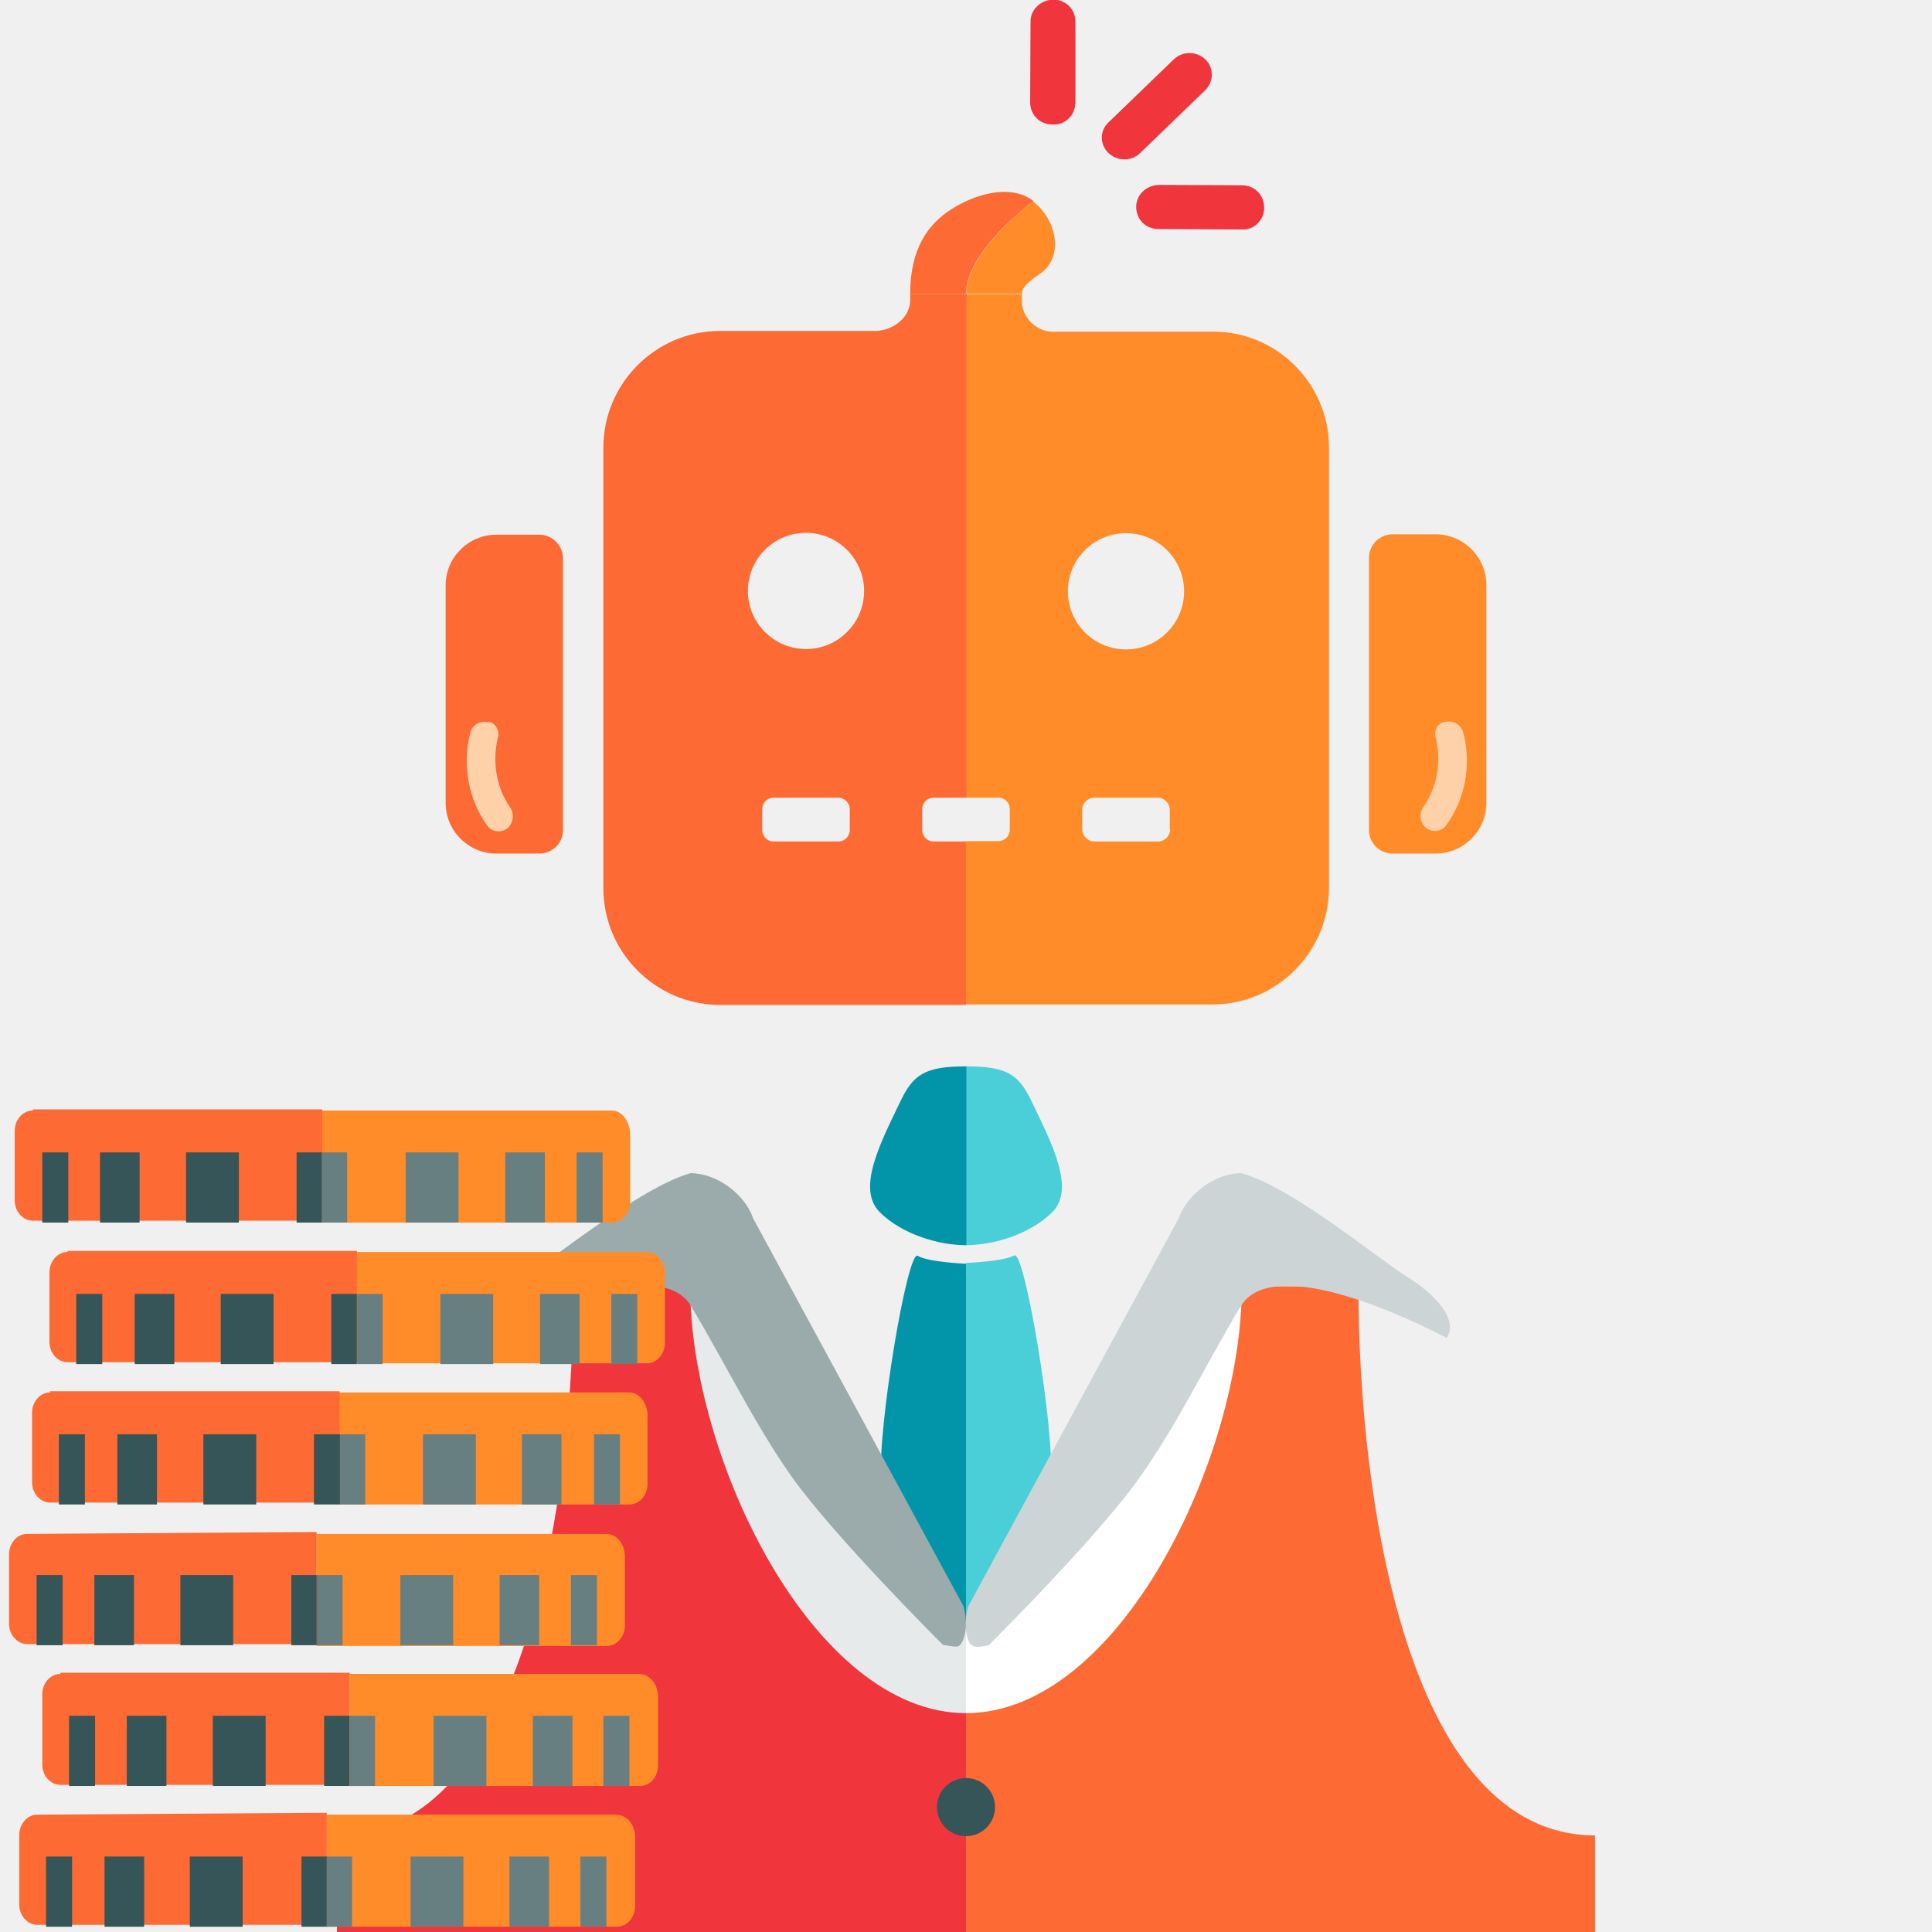
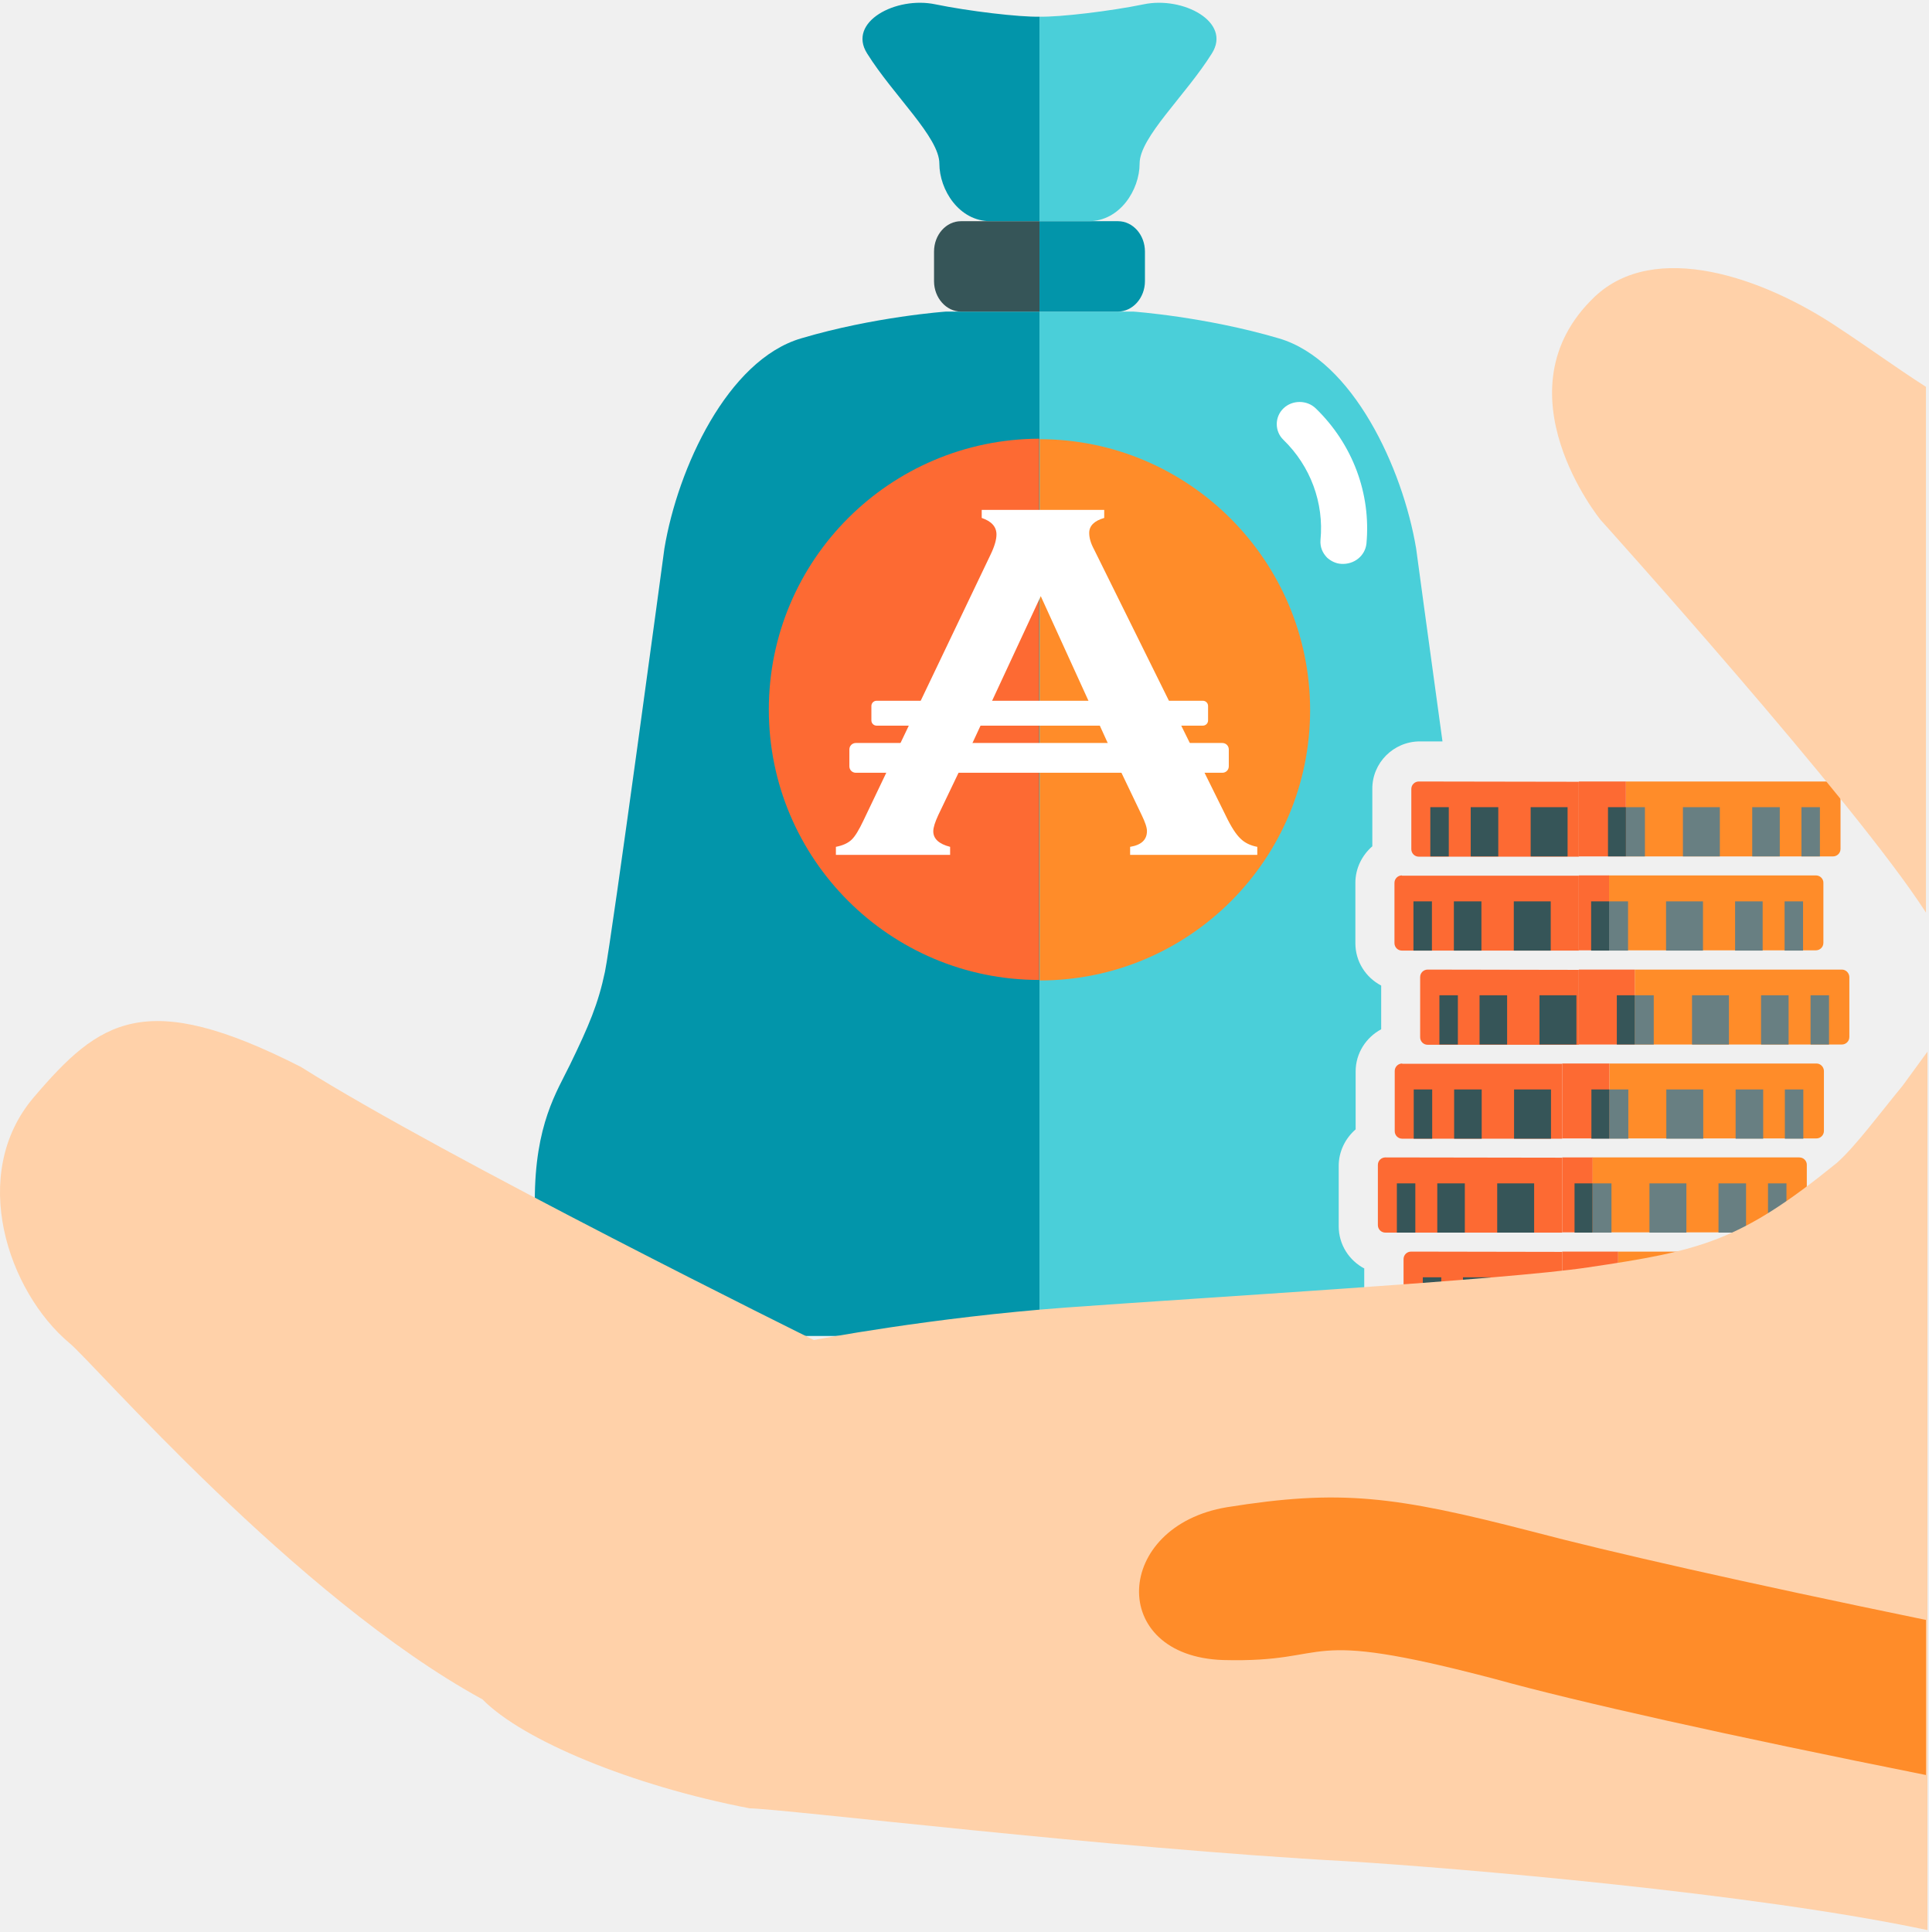
- <svg xmlns="http://www.w3.org/2000/svg" version="1.1" id="Layer_1" x="0px" y="0px" viewBox="0 0 512 512" style="enable-background:new 0 0 512 512;" xml:space="preserve">
-   <style type="text/css">
- 	.st0{display:none;fill:#020202;}
- 	.st1{fill:#FD6A33;}
- 	.st2{fill:#FF8C29;}
- 	.st3{fill:#FFD1A9;}
- 	.st4{fill:#F0353D;}
- 	.st5{fill:#FFFFFF;}
- 	.st6{fill:#4ACFD9;}
- 	.st7{fill:#E6EAEA;}
- 	.st8{fill:#CDD4D5;}
- 	.st9{fill:#0295AA;}
- 	.st10{fill:#9BAAAB;}
- 	.st11{fill:#365558;}
- 	.st12{fill:#687F82;}
- </style>
-   <rect x="192" y="22" class="st0" width="512" height="512" />
-   <path class="st1" d="M143,141.7h-5.7h-5.8c-7.4,0-13.4,6.1-13.4,13.4v57.7c0,7.4,6.1,13.4,13.4,13.4h5.8h5.7c3.3,0,6.2-2.7,6.2-6.2  v-72.2C149.1,144.6,146.4,141.7,143,141.7z" />
-   <path class="st2" d="M374.7,226.2H369c-3.3,0-6.2-2.7-6.2-6.2v-72.2c0-3.3,2.7-6.2,6.2-6.2h5.7h5.8c7.4,0,13.4,6.1,13.4,13.4v57.8  c0,7.4-6.1,13.4-13.4,13.4H374.7L374.7,226.2z" />
-   <path class="st2" d="M321.3,87.9h-42.4c-4.2,0-8.1-3.8-8.1-8.1v-1.9H256v133.5h3h5.6c1.7,0,3,1.4,3,2.9v5.6c0,1.7-1.4,3-3,3H259v0.1  h-3v43.2h65.3c17,0,30.9-13.9,30.9-30.9V118.6C352.2,101.6,338.2,87.7,321.3,87.9z M310.1,219.8c0,1.8-1.5,3.2-3.2,3.2H290  c-1.7,0-3.2-1.5-3.2-3.2v-5.2c0-1.8,1.5-3.2,3.2-3.2h16.8c1.8,0,3.2,1.5,3.2,3.2v5.2H310.1z M298.4,172.1c-8.5,0-15.4-6.9-15.4-15.4  s6.9-15.4,15.4-15.4s15.4,6.9,15.4,15.4C313.8,165.2,306.9,172.1,298.4,172.1z" />
-   <rect x="256" y="222.9" class="st2" width="3" height="0.1" />
-   <path class="st2" d="M275.4,72.7c6.7-4.4,4.8-14.3-1.6-19.3c0,0-17.7,13.1-17.7,24.4c5.2,0,14.8,0,14.8,0S270,76.3,275.4,72.7z" />
-   <path class="st1" d="M256,77.9h-14.8v1.7c0,4.7-4.8,8.1-9.3,8.1h-41.1c-17,0-30.9,13.9-30.9,30.9v116.8c0,17,13.9,30.9,30.9,30.9  H256V223h-8.6c-1.7,0-3-1.4-3-3v-5.6c0-1.7,1.4-3,3-3h4.6h4.1V77.9H256z M225.2,220c0,1.7-1.4,3-3,3H205c-1.7,0-3-1.4-3-3v-5.6  c0-1.7,1.4-3,3-3h17.2c1.6,0,3,1.4,3,3V220z M213.6,172c-8.5,0-15.4-6.9-15.4-15.4s6.9-15.4,15.4-15.4s15.4,7,15.4,15.4  C229,165.1,222.1,172,213.6,172z" />
-   <path class="st1" d="M251.9,55.6c-5.7,3.7-10.7,10-10.7,22.3c6.9,0,9.6,0,14.8,0c0-11.5,17.9-24.6,17.9-24.6  C267.5,48.3,257.5,51.9,251.9,55.6z" />
-   <path class="st3" d="M131.4,192.5c0.6,0.9,0.9,2.1,0.5,3.2c-1.5,6.4-0.3,13.1,3.3,18.3c1.2,1.7,0.8,4.2-0.7,5.5  c-1.7,1.3-4.1,1-5.3-0.6c-5.1-7-6.7-16-4.6-24.6c0.5-2.1,2.5-3.4,4.6-2.9C130.3,191.3,130.8,191.8,131.4,192.5z" />
-   <path class="st3" d="M383.2,191.3c2-0.5,4.1,0.9,4.6,2.9c2.2,8.6,0.5,17.6-4.6,24.6c-1.2,1.6-3.5,1.9-5.3,0.6  c-1.5-1.3-2-3.7-0.7-5.5c3.6-5.3,4.9-11.9,3.3-18.3c-0.4-1.1-0.1-2.3,0.5-3.2C381.6,191.8,382.2,191.3,383.2,191.3z" />
-   <path class="st4" d="M319.4,23.9l-17.3,16.7c-2.3,2.2-6,2.2-8.4-0.1c-2.3-2.3-2.3-5.9,0.1-8.1l17.3-16.7c2.3-2.2,6-2.2,8.4,0.1  C321.7,18,321.7,21.6,319.4,23.9z" />
-   <path class="st4" d="M333.3,59.2c-1.1,1.1-2.5,1.7-4.3,1.6l-22-0.1c-3.3,0-5.9-2.5-5.9-5.9c0-3.1,2.6-5.7,6-5.8l22,0.1  c3.3,0,5.9,2.5,5.9,5.9C335.1,56.7,334.3,58.2,333.3,59.2z" />
-   <path class="st4" d="M283.2,31.4c-1.1,1.1-2.5,1.7-4.3,1.6c-3.3,0-5.9-2.5-5.9-5.9l0.1-21.4c0-3.1,2.6-5.7,6-5.8  c3.3,0,5.9,2.5,5.9,5.9l0,21.4C284.9,28.9,284.4,30.3,283.2,31.4z" />
-   <polygon class="st5" points="256,432.5 256,425.6 274.5,401.1 307.7,331.5 324.1,334.4 354.6,356.3 337.5,408 282.3,464.4   256,464.4 " />
-   <path class="st6" d="M256,282.6c10.9,0,14,2.1,17.5,9.5c5.5,11.4,11.4,23,5.4,29.1c-6.1,6.1-16,8.8-23,8.8v-47.4H256L256,282.6z" />
-   <path class="st6" d="M256,334.7c0,0,10-0.4,12.8-2c2.7-1.6,10.7,45.7,9.7,59.6s-5.3,11.6-5.3,11.6L256,429.8V334.7z" />
-   <polygon class="st7" points="256,432.2 256,425.6 237.5,401.1 204.3,331.5 187.9,334.4 157.4,356.3 174.5,408 229.7,464.4   256,464.1 " />
-   <path class="st1" d="M256,454c40.4,0,73.1-67.5,73.1-113.1H360c0,56.3,12.9,145.5,62.7,145.5V512H256V454z" />
-   <path class="st4" d="M256,454c-40.4,0-73.1-67.5-73.1-113.1H152c0,56.3-12.9,145.5-62.7,145.5V512H256V454z" />
-   <path class="st8" d="M329,310.9c13.6,3.8,35.9,22.5,44.4,27.8c3.8,2.3,13.8,9.9,10,15.9c0,0-45.1-24.5-54.7-8.3s-16.7,31.1-26.5,45  C290.7,407.6,262,436,262,436c-3.2,0.7-3.7,0.5-4.7-0.2c-1.4-1.2-1.9-6.2-0.7-10.1L312.3,323C314.6,316.4,322,310.9,329,310.9" />
-   <path class="st9" d="M256,282.6c-10.9,0-14,2.1-17.5,9.5c-5.5,11.4-11.4,23-5.4,29.1c6.1,6.1,16,8.8,23,8.8v-47.4H256L256,282.6z" />
-   <path class="st9" d="M256,334.9c0,0-10-0.4-12.8-2.1c-2.7-1.7-10.7,45.7-9.7,59.6s5.3,11.6,5.3,11.6l17.2,25.8V334.9z" />
-   <path class="st10" d="M183,310.9c6.9,0,14.4,5.5,16.6,12l55.7,102.7c1.2,4,0.7,8.4-0.7,10.1c-0.7,0.8-0.6,0.9-4.7,0.2  c0,0-28.7-28.5-40.2-44.7c-9.8-14-16.9-28.8-26.5-45s-54.7,8.3-54.7,8.3c-3.6-6,6.2-13.5,10-15.9C147.1,333.4,169.4,314.8,183,310.9  " />
-   <circle class="st11" cx="256" cy="478.9" r="7.7" />
-   <g>
-     <g>
-       <path class="st2" d="M162.2,294.3H85.3V324h76.9c2.7,0,4.8-2.5,4.8-5.4v-18.4C166.8,297,164.7,294.3,162.2,294.3z" />
-       <path class="st1" d="M8.7,294.3c-2.7,0-4.8,2.5-4.8,5.4v18.4c0,3.1,2.3,5.4,4.8,5.4h76.7v-29.5H8.7V294.3z" />
-       <rect x="11.2" y="305.4" class="st11" width="6.9" height="18.6" />
-       <rect x="26.5" y="305.4" class="st11" width="10.5" height="18.6" />
-       <rect x="49.3" y="305.4" class="st11" width="14" height="18.6" />
-       <rect x="85.3" y="305.4" class="st11" width="0.2" height="18.6" />
-       <rect x="78.6" y="305.4" class="st11" width="6.7" height="18.6" />
-       <rect x="152.8" y="305.4" class="st12" width="6.9" height="18.6" />
-       <rect x="133.9" y="305.4" class="st12" width="10.5" height="18.6" />
-       <rect x="107.5" y="305.4" class="st12" width="14" height="18.6" />
-       <rect x="85.3" y="305.4" class="st12" width="6.7" height="18.6" />
-     </g>
-     <g>
-       <path class="st2" d="M171.4,331.8H94.5v29.5h76.9c2.7,0,4.8-2.5,4.8-5.4v-18.4C176.2,334.3,174.1,331.8,171.4,331.8z" />
-       <path class="st1" d="M17.9,331.8c-2.7,0-4.8,2.5-4.8,5.4v18.4c0,3.1,2.3,5.4,4.8,5.4h76.7v-29.5H17.9V331.8z" />
-       <rect x="20.2" y="342.9" class="st11" width="6.9" height="18.6" />
-       <rect x="35.7" y="342.9" class="st11" width="10.5" height="18.6" />
-       <rect x="58.5" y="342.9" class="st11" width="14" height="18.6" />
-       <rect x="94.5" y="342.9" class="st11" width="0.2" height="18.6" />
-       <rect x="87.8" y="342.9" class="st11" width="6.7" height="18.6" />
-       <rect x="162" y="342.9" class="st12" width="6.9" height="18.6" />
-       <rect x="143.1" y="342.9" class="st12" width="10.5" height="18.6" />
-       <rect x="116.7" y="342.9" class="st12" width="14" height="18.6" />
-       <rect x="94.7" y="342.9" class="st12" width="6.7" height="18.6" />
-     </g>
-     <g>
-       <path class="st2" d="M166.8,369H89.9v29.7h76.9c2.7,0,4.8-2.5,4.8-5.4v-18.6C171.4,371.6,169.3,369,166.8,369z" />
-       <path class="st1" d="M13.3,369c-2.7,0-4.8,2.5-4.8,5.4v18.4c0,3.1,2.3,5.4,4.8,5.4h76.7v-29.5H13.3V369z" />
-       <rect x="15.6" y="380.1" class="st11" width="6.9" height="18.6" />
-       <rect x="31.1" y="380.1" class="st11" width="10.5" height="18.6" />
-       <rect x="53.9" y="380.1" class="st11" width="14" height="18.6" />
-       <rect x="89.9" y="380.1" class="st11" width="0.2" height="18.6" />
-       <rect x="83.2" y="380.1" class="st11" width="6.7" height="18.6" />
-       <rect x="157.4" y="380.1" class="st12" width="6.9" height="18.6" />
-       <rect x="138.3" y="380.1" class="st12" width="10.5" height="18.6" />
-       <rect x="112.1" y="380.1" class="st12" width="14" height="18.6" />
-       <rect x="90.1" y="380.1" class="st12" width="6.7" height="18.6" />
-     </g>
-     <g>
-       <path class="st2" d="M160.7,406.5H83.9v29.7h76.9c2.7,0,4.8-2.5,4.8-5.4v-18.4C165.5,408.8,163.2,406.5,160.7,406.5z" />
-       <path class="st1" d="M7.2,406.5c-2.7,0-4.8,2.5-4.8,5.4v18.4c0,3.1,2.3,5.4,4.8,5.4h76.7v-29.7L7.2,406.5L7.2,406.5z" />
-       <rect x="9.7" y="417.4" class="st11" width="6.9" height="18.6" />
-       <rect x="25" y="417.4" class="st11" width="10.5" height="18.6" />
-       <rect x="47.8" y="417.4" class="st11" width="14" height="18.6" />
-       <rect x="83.9" y="417.4" class="st11" width="0.2" height="18.6" />
-       <rect x="77.2" y="417.4" class="st11" width="6.7" height="18.6" />
-       <rect x="151.3" y="417.4" class="st12" width="6.9" height="18.6" />
-       <rect x="132.4" y="417.4" class="st12" width="10.5" height="18.6" />
-       <rect x="106.1" y="417.4" class="st12" width="14" height="18.6" />
-       <rect x="84.1" y="417.4" class="st12" width="6.7" height="18.6" />
-     </g>
-     <g>
-       <path class="st2" d="M169.3,443.6H92.7v29.7h76.9c2.7,0,4.8-2.5,4.8-5.4v-18.4C174.3,446.1,172,443.6,169.3,443.6z" />
-       <path class="st1" d="M16,443.6c-2.7,0-4.8,2.5-4.8,5.4v18.6c0,3.1,2.3,5.4,4.8,5.4h76.7v-29.7H16V443.6z" />
-       <rect x="18.3" y="454.7" class="st11" width="6.9" height="18.6" />
-       <rect x="33.6" y="454.7" class="st11" width="10.5" height="18.6" />
-       <rect x="56.4" y="454.7" class="st11" width="14" height="18.6" />
-       <rect x="92.7" y="454.7" class="st11" width="0.2" height="18.6" />
-       <rect x="85.9" y="454.7" class="st11" width="6.7" height="18.6" />
-       <rect x="159.9" y="454.7" class="st12" width="6.9" height="18.6" />
-       <rect x="141.2" y="454.7" class="st12" width="10.5" height="18.6" />
-       <rect x="114.9" y="454.7" class="st12" width="14" height="18.6" />
-       <rect x="92.7" y="454.7" class="st12" width="6.7" height="18.6" />
-     </g>
-     <g>
-       <path class="st2" d="M163.2,480.9H86.6v29.7h76.9c2.7,0,4.8-2.5,4.8-5.4v-18.4C168.3,483.4,166,480.9,163.2,480.9z" />
-       <path class="st1" d="M9.9,480.9c-2.7,0-4.8,2.5-4.8,5.4v18.4c0,3.1,2.3,5.4,4.8,5.4h76.7v-29.7L9.9,480.9L9.9,480.9z" />
-       <rect x="12.2" y="492" class="st11" width="6.9" height="18.6" />
-       <rect x="27.7" y="492" class="st11" width="10.5" height="18.6" />
-       <rect x="50.3" y="492" class="st11" width="14" height="18.6" />
-       <rect x="86.6" y="492" class="st11" width="0.2" height="18.6" />
-       <rect x="79.9" y="492" class="st11" width="6.7" height="18.6" />
-       <rect x="153.8" y="492" class="st12" width="6.9" height="18.6" />
-       <rect x="135" y="492" class="st12" width="10.5" height="18.6" />
-       <rect x="108.8" y="492" class="st12" width="14" height="18.6" />
-       <rect x="86.6" y="492" class="st12" width="6.7" height="18.6" />
-     </g>
+ <svg xmlns="http://www.w3.org/2000/svg" width="512" height="513" viewBox="0 0 512 513" fill="none">
+   <g clip-path="url(#clip0_351_916)">
+     <path d="M484.636 332.336H429.646V352.229H484.636C485.702 352.229 486.625 351.376 486.625 350.24V334.254C486.554 333.188 485.702 332.336 484.636 332.336Z" fill="#FF8C29" />
+     <path d="M429.645 332.336H414.796V352.229H429.645V332.336Z" fill="#FD6A33" />
+     <path d="M374.655 332.336C373.59 332.336 372.666 333.188 372.666 334.325V350.311C372.666 351.376 373.519 352.3 374.655 352.3H414.797V332.407L374.655 332.336Z" fill="#FD6A33" />
+     <path d="M470.498 339.156H463.18V352.229H470.498V339.156Z" fill="#687F82" />
+     <path d="M481.224 339.156H476.322V352.229H481.224V339.156Z" fill="#687F82" />
+     <path d="M454.654 339.156H444.849V352.229H454.654V339.156Z" fill="#687F82" />
+     <path d="M395.757 339.156H388.439V352.229H395.757V339.156Z" fill="#365558" />
+     <path d="M382.683 339.156H377.781V352.229H382.683V339.156Z" fill="#365558" />
+     <path d="M414.157 339.156H404.353V352.229H414.157V339.156Z" fill="#365558" />
+     <path d="M434.69 339.156H429.646V352.229H434.69V339.156Z" fill="#687F82" />
+     <path d="M429.645 339.156H424.885V352.229H429.645V339.156Z" fill="#365558" />
+     <path d="M477.745 307.328H422.755V327.221H477.745C478.81 327.221 479.734 326.369 479.734 325.232V309.246C479.734 308.252 478.882 307.328 477.745 307.328Z" fill="#FF8C29" />
+     <path d="M422.826 307.328H414.798V327.221H422.826V307.328Z" fill="#FD6A33" />
+     <path d="M367.836 307.328C366.77 307.328 365.847 308.181 365.847 309.317V325.303C365.847 326.369 366.699 327.292 367.836 327.292H414.798V307.399L367.836 307.328Z" fill="#FD6A33" />
+     <path d="M463.606 314.219H456.289V327.291H463.606V314.219Z" fill="#687F82" />
+     <path d="M474.333 314.219H469.431V327.291H474.333V314.219Z" fill="#687F82" />
+     <path d="M447.762 314.219H437.958V327.291H447.762V314.219Z" fill="#687F82" />
+     <path d="M388.936 314.219H381.619V327.291H388.936V314.219Z" fill="#365558" />
+     <path d="M375.792 314.219H370.89V327.291H375.792V314.219Z" fill="#365558" />
+     <path d="M407.337 314.219H397.532V327.291H407.337V314.219Z" fill="#365558" />
+     <path d="M427.87 314.219H422.825V327.291H427.87V314.219Z" fill="#687F82" />
+     <path d="M422.825 314.219H418.064V327.291H422.825V314.219Z" fill="#365558" />
+     <path d="M482.291 282.391H427.301V302.284H482.291C483.356 302.284 484.28 301.431 484.28 300.294V284.309C484.209 283.243 483.356 282.391 482.291 282.391Z" fill="#FF8C29" />
+     <path d="M427.3 282.391H414.796V302.284H427.3V282.391Z" fill="#FD6A33" />
+     <path d="M372.31 282.391C371.244 282.391 370.321 283.243 370.321 284.38V300.365C370.321 301.431 371.173 302.355 372.31 302.355H414.796V282.462H372.31V282.391Z" fill="#FD6A33" />
+     <path d="M468.153 289.281H460.835V302.354H468.153V289.281Z" fill="#687F82" />
+     <path d="M478.809 289.281H473.907V302.354H478.809V289.281Z" fill="#687F82" />
+     <path d="M452.238 289.281H442.434V302.354H452.238V289.281Z" fill="#687F82" />
+     <path d="M393.413 289.281H386.095V302.354H393.413V289.281Z" fill="#365558" />
+     <path d="M380.269 289.281H375.367V302.354H380.269V289.281Z" fill="#365558" />
+     <path d="M411.813 289.281H402.008V302.354H411.813V289.281Z" fill="#365558" />
+     <path d="M432.346 289.281H427.301V302.354H432.346V289.281Z" fill="#687F82" />
+     <path d="M427.301 289.281H422.541V302.354H427.301V289.281Z" fill="#365558" />
+     <path d="M489.042 257.453H434.052V277.346H489.042C490.107 277.346 491.031 276.494 491.031 275.357V259.371C490.96 258.306 490.107 257.453 489.042 257.453Z" fill="#FF8C29" />
+     <path d="M434.05 257.453H419.201V277.346H434.05V257.453Z" fill="#FD6A33" />
+     <path d="M379.061 257.453C377.995 257.453 377.072 258.306 377.072 259.442V275.428C377.072 276.494 377.924 277.417 379.061 277.417H419.202V257.524L379.061 257.453Z" fill="#FD6A33" />
+     <path d="M474.902 264.273H467.584V277.346H474.902V264.273Z" fill="#687F82" />
+     <path d="M485.63 264.273H480.728V277.346H485.63V264.273Z" fill="#687F82" />
+     <path d="M459.059 264.273H449.255V277.346H459.059V264.273Z" fill="#687F82" />
+     <path d="M400.162 264.273H392.844V277.346H400.162V264.273Z" fill="#365558" />
+     <path d="M387.089 264.273H382.187V277.346H387.089V264.273Z" fill="#365558" />
+     <path d="M418.562 264.273H408.758V277.346H418.562V264.273Z" fill="#365558" />
+     <path d="M439.095 264.273H434.05V277.346H439.095V264.273Z" fill="#687F82" />
+     <path d="M434.05 264.273H429.29V277.346H434.05V264.273Z" fill="#365558" />
+     <path d="M482.149 232.445H427.159V252.338H482.149C483.214 252.338 484.138 251.486 484.138 250.349V234.364C484.138 233.369 483.285 232.445 482.149 232.445Z" fill="#FF8C29" />
+     <path d="M427.23 232.445H419.202V252.338H427.23V232.445Z" fill="#FD6A33" />
+     <path d="M372.24 232.445C371.174 232.445 370.25 233.298 370.25 234.435V250.42C370.25 251.486 371.103 252.409 372.24 252.409H419.201V232.516H372.24V232.445Z" fill="#FD6A33" />
+     <path d="M468.011 239.34H460.693V252.412H468.011V239.34Z" fill="#687F82" />
+     <path d="M478.739 239.34H473.836V252.412H478.739V239.34Z" fill="#687F82" />
+     <path d="M452.168 239.34H442.363V252.412H452.168V239.34Z" fill="#687F82" />
+     <path d="M393.342 239.34H386.024V252.412H393.342V239.34Z" fill="#365558" />
+     <path d="M380.197 239.34H375.295V252.412H380.197V239.34Z" fill="#365558" />
+     <path d="M411.742 239.34H401.938V252.412H411.742V239.34Z" fill="#365558" />
+     <path d="M432.275 239.34H427.23V252.412H432.275V239.34Z" fill="#687F82" />
+     <path d="M427.23 239.34H422.47V252.412H427.23V239.34Z" fill="#365558" />
+     <path d="M486.696 207.508H431.707V227.401H486.696C487.762 227.401 488.686 226.548 488.686 225.412V209.497C488.615 208.36 487.762 207.508 486.696 207.508Z" fill="#FF8C29" />
+     <path d="M431.706 207.508H419.202V227.401H431.706V207.508Z" fill="#FD6A33" />
+     <path d="M376.716 207.508C375.65 207.508 374.727 208.36 374.727 209.497V225.483C374.727 226.548 375.579 227.472 376.716 227.472H419.202V207.579L376.716 207.508Z" fill="#FD6A33" />
+     <path d="M472.559 214.328H465.241V227.401H472.559V214.328Z" fill="#687F82" />
+     <path d="M483.215 214.328H478.313V227.401H483.215V214.328Z" fill="#687F82" />
+     <path d="M456.644 214.328H446.84V227.401H456.644V214.328Z" fill="#687F82" />
+     <path d="M397.816 214.328H390.499V227.401H397.816V214.328Z" fill="#365558" />
+     <path d="M384.674 214.328H379.771V227.401H384.674V214.328Z" fill="#365558" />
+     <path d="M416.218 214.328H406.414V227.401H416.218V214.328Z" fill="#365558" />
+     <path d="M436.751 214.328H431.707V227.401H436.751V214.328Z" fill="#687F82" />
+     <path d="M431.706 214.328H426.946V227.401H431.706V214.328Z" fill="#365558" />
+     <path d="M212.661 89.86C193.183 95.632 179.961 124.279 176.406 145.657C176.406 145.657 162.402 249.554 160.625 258.034C158.848 266.514 156.36 272.358 151.384 282.619C147.9 289.816 142 298.51 142 318.819C142 339.128 158.137 354.734 177.828 354.734H276V82.734H251.19C251.119 82.734 232.068 84.088 212.661 89.86Z" fill="#0295AA" />
+     <path d="M362.3 336.853C358.231 334.716 355.447 330.512 355.447 325.597V309.567C355.447 305.72 357.231 302.229 359.944 299.878V284.49C359.944 279.646 362.728 275.443 366.725 273.305V261.693C362.656 259.556 359.873 255.353 359.873 250.437V234.408C359.873 230.56 361.657 227.07 364.37 224.719V209.544C364.298 202.563 370.009 196.863 377.004 196.863H383C379.36 170.504 376.005 145.641 376.005 145.641C372.436 124.268 359.159 95.629 339.6 89.859C320.042 84.088 300.912 82.734 300.912 82.734H276V354.734H362.871C362.442 353.452 362.228 352.098 362.228 350.674V336.853H362.3Z" fill="#4ACFD9" />
+     <path d="M255.159 58.734C251.19 58.734 248 62.365 248 66.802V74.667C248 79.104 251.261 82.734 255.159 82.734H276V58.734H255.159Z" fill="#365558" />
+     <path d="M296.841 58.734C300.81 58.734 304 62.365 304 66.802V74.667C304 79.104 300.739 82.734 296.841 82.734H276V58.734H296.841Z" fill="#0295AA" />
+     <path d="M248.337 1.146C237.919 -1.041 224.914 5.811 230.231 14.194C237.2 25.348 249.415 36.428 249.415 43.426C249.415 50.424 254.66 58.734 262.923 58.734H276C276 58.734 276 10.403 276 4.426C270.755 4.572 257.175 2.968 248.337 1.146Z" fill="#0295AA" />
+     <path d="M303.663 1.146C314.081 -1.041 327.086 5.811 321.769 14.194C314.8 25.348 302.585 36.428 302.585 43.426C302.585 50.424 297.34 58.734 289.077 58.734H276C276 58.734 276 10.403 276 4.426C281.245 4.572 294.825 2.968 303.663 1.146Z" fill="#4ACFD9" />
+     <path d="M362.809 144.374C364.058 131.043 359.135 117.927 349.361 108.445C347.01 106.164 343.115 106.164 340.764 108.445C338.412 110.726 338.412 114.505 340.764 116.786C347.965 123.772 351.566 133.539 350.611 143.376C350.464 145.23 351.125 146.798 352.374 148.081C353.403 149.008 354.726 149.65 356.122 149.721C359.576 149.935 362.442 147.582 362.809 144.374Z" fill="white" />
+     <path d="M423.391 78.812C397.076 103.921 424.998 138.07 424.998 138.07C424.998 138.07 492.692 213.196 511.373 242.323V102.716C503.539 97.694 496.107 92.27 488.474 87.249C467.985 73.388 439.26 63.747 423.391 78.812Z" fill="#FFD1A9" />
+     <path d="M487.671 308.813C461.959 329.704 451.514 332.114 421.584 336.534C400.492 339.748 318.938 344.569 283.182 347.18C247.427 349.791 216.091 355.817 216.091 355.817C216.091 355.817 118.466 307.608 79.899 283.302C38.519 262.211 26.466 270.848 8.991 291.337C-8.485 311.826 2.161 342.962 18.432 356.621C24.86 361.844 78.493 424.114 128.108 451.232C138.755 462.079 167.68 474.132 199.016 480.158C208.658 480.359 294.632 490.804 357.706 494.219C387.034 496.027 465.575 502.656 511.776 512.498V279.234L505.147 288.324C499.322 295.355 492.693 304.394 487.671 308.813Z" fill="#FFD1A9" />
+     <path d="M511.373 471.317V430.138C463.565 420.296 427.207 412.06 406.718 406.636C370.16 397.195 355.898 395.387 325.767 400.208C295.636 405.23 294.029 439.78 324.762 440.785C355.295 441.588 343.443 431.745 396.876 445.806C418.57 451.833 459.146 460.872 511.373 471.317Z" fill="#FF8C29" />
+     <path d="M276.064 116.621V260.343C315.742 260.343 347.856 228.16 347.856 188.551C347.856 148.941 315.605 116.621 276.064 116.621Z" fill="#FF8C29" />
+     <path d="M204.134 188.414C204.134 228.092 236.317 260.206 275.927 260.206V116.484C236.317 116.622 204.134 148.667 204.134 188.414Z" fill="#FD6A33" />
+     <path d="M255.297 203.542L249.108 216.47C248.282 218.258 247.801 219.702 247.801 220.734C247.801 222.728 249.314 224.103 252.271 224.86V226.992H221.945V224.86C223.733 224.516 225.108 223.897 226.071 223.003C227.034 222.109 228.065 220.39 229.303 217.777L262.998 147.291C264.099 145.022 264.58 143.234 264.58 141.927C264.58 139.864 263.274 138.42 260.66 137.526V135.395H293.187V137.526C290.574 138.283 289.199 139.589 289.199 141.515C289.199 142.821 289.611 144.265 290.505 145.916L325.438 216.539C326.883 219.565 328.189 221.559 329.358 222.659C330.458 223.76 331.971 224.516 333.828 224.86V226.992H300.064V224.86C303.021 224.378 304.533 223.003 304.533 220.665C304.533 219.702 304.052 218.327 303.158 216.47L296.969 203.542H255.297ZM296.969 203.542L276.339 158.294L255.297 203.542" fill="white" />
+     <path d="M324.545 197.285H227.24C226.277 197.285 225.521 198.042 225.521 199.004V203.474C225.521 204.437 226.277 205.193 227.24 205.193H324.545C325.508 205.193 326.264 204.437 326.264 203.474V199.004C326.264 198.042 325.508 197.285 324.545 197.285Z" fill="white" />
+     <path d="M319.387 186.074H232.741C231.985 186.074 231.366 186.693 231.366 187.45V191.3C231.366 192.057 231.985 192.676 232.741 192.676H319.387C320.143 192.676 320.762 192.057 320.762 191.3V187.45C320.762 186.693 320.143 186.074 319.387 186.074Z" fill="white" />
  </g>
+   <defs>
+     <clipPath id="clip0_351_916">
+       <rect width="512" height="512" fill="white" transform="translate(0 0.734375)" />
+     </clipPath>
+   </defs>
</svg>
